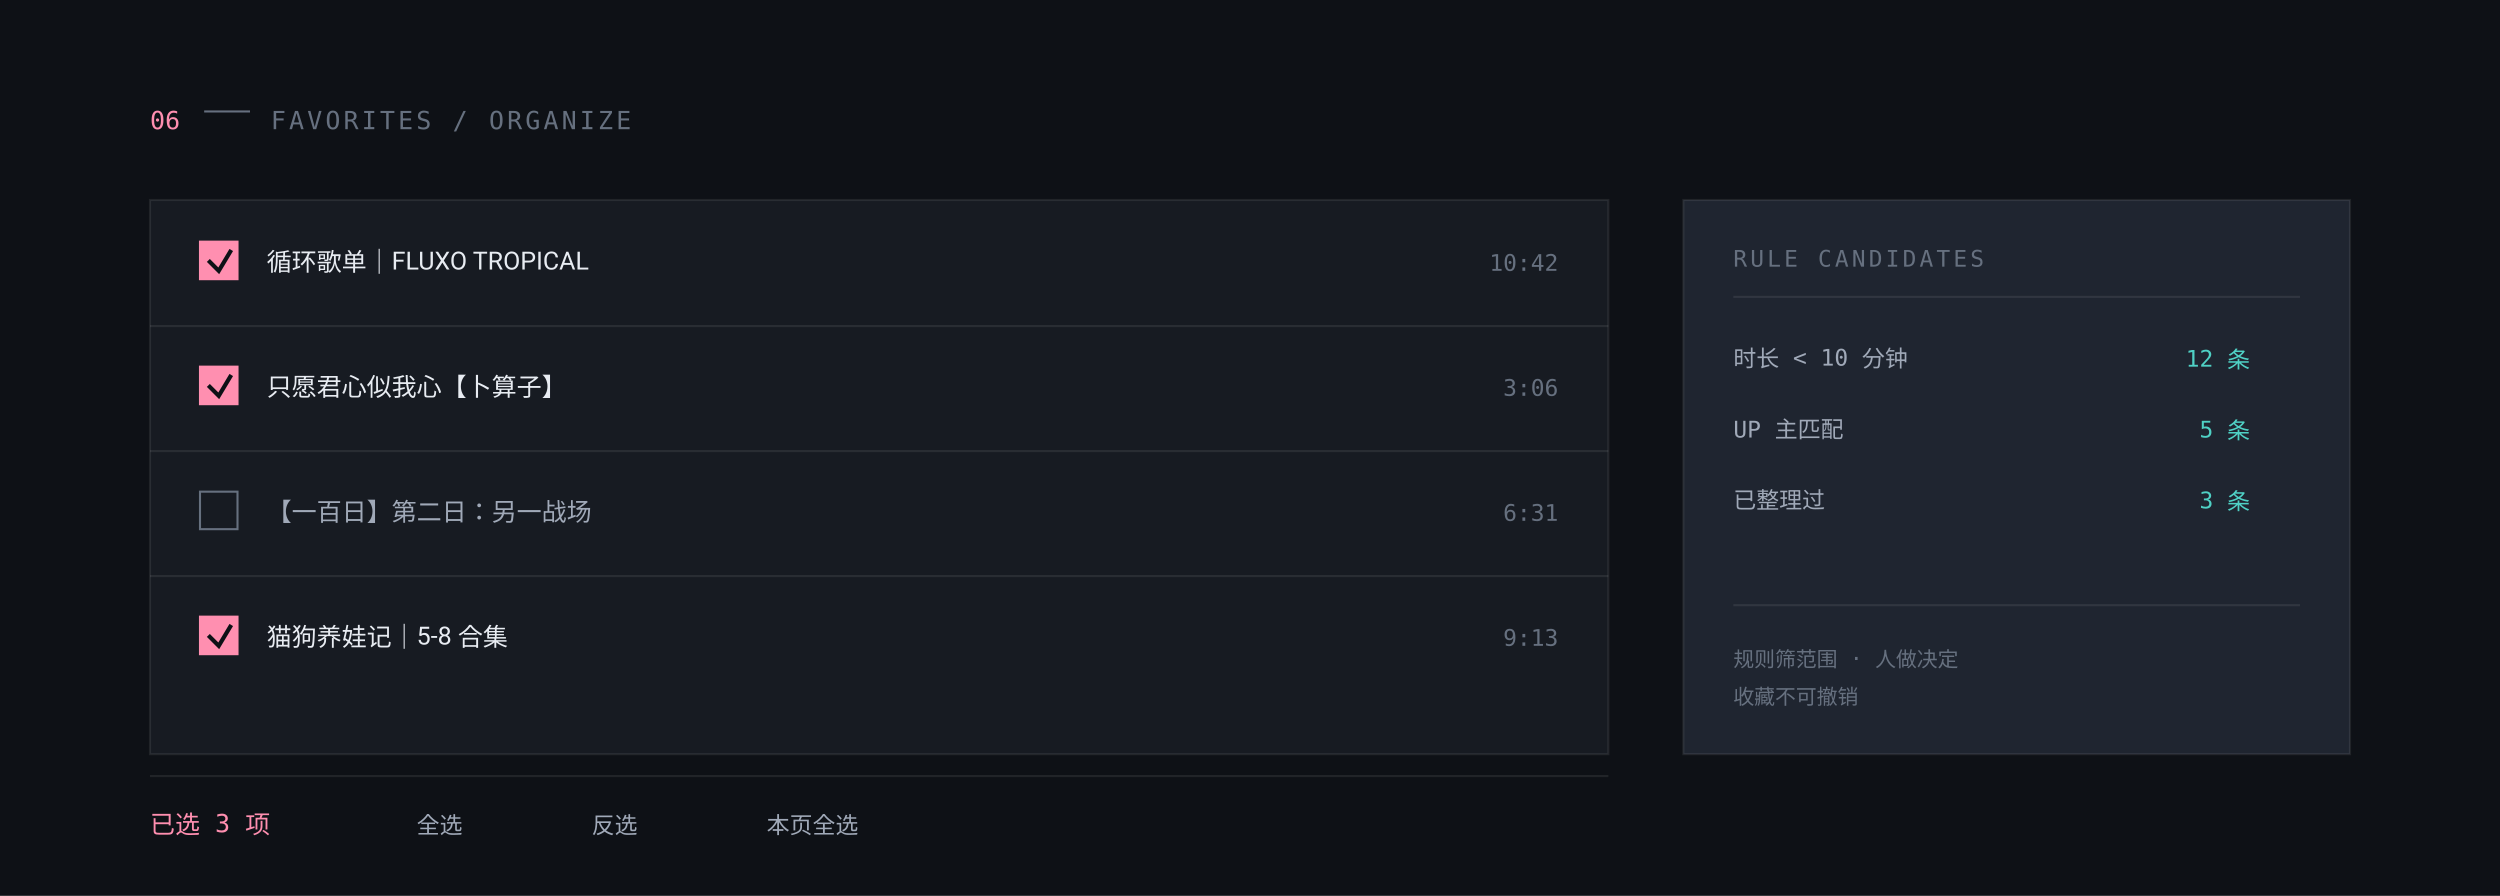
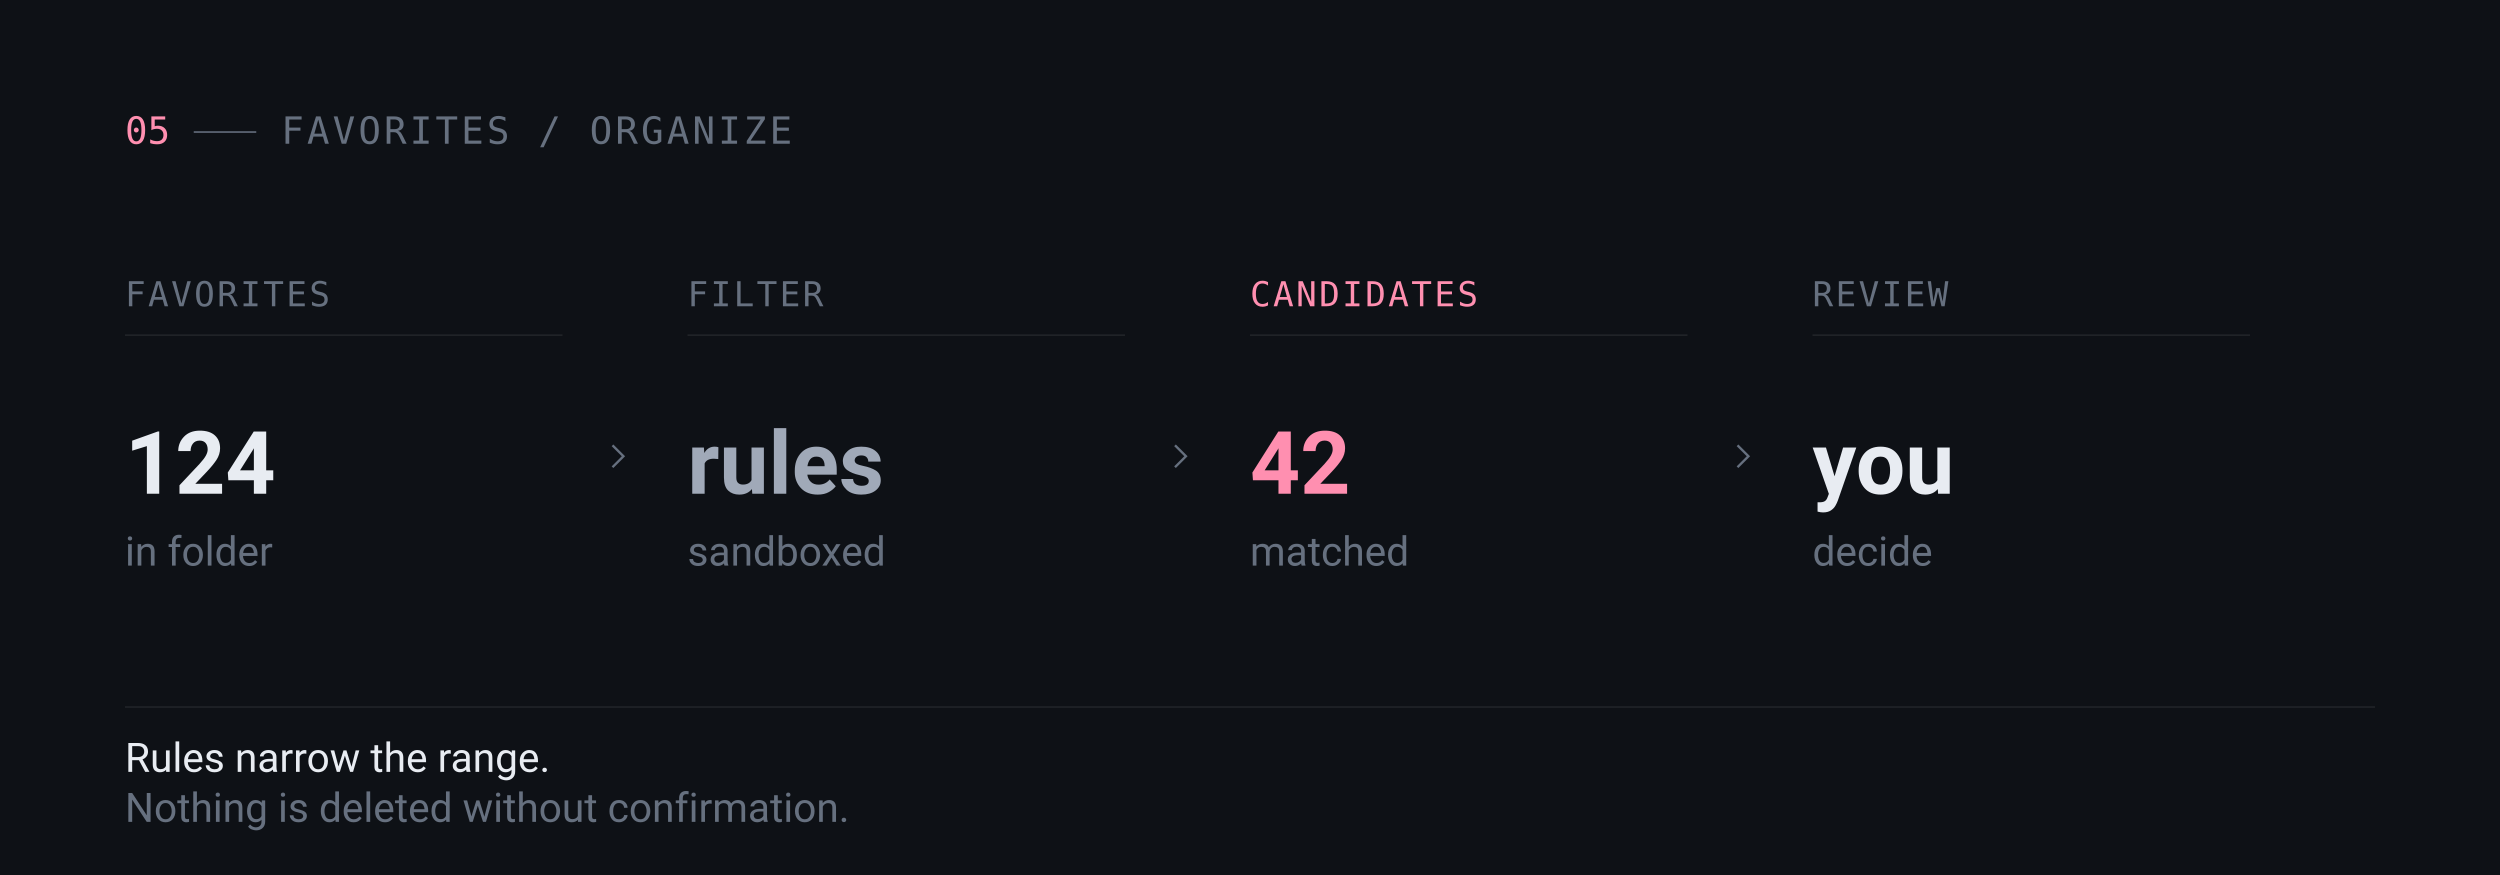
- <svg xmlns="http://www.w3.org/2000/svg" viewBox="0 0 1200 430" width="1200" height="430" role="img" aria-label="收藏批量整理：多选、全选反选、批量移动与取消收藏，破坏性操作需确认">
-   <defs>
-     <linearGradient id="fadeR" x1="0" y1="0" x2="1" y2="0">
-       <stop offset="0" stop-color="#0E1116" stop-opacity="0" />
-       <stop offset="1" stop-color="#0E1116" stop-opacity="1" />
-     </linearGradient>
-     <radialGradient id="glow" cx="50%" cy="50%" r="50%">
-       <stop offset="0" stop-color="#FF8FB0" stop-opacity="0.10" />
-       <stop offset="1" stop-color="#FF8FB0" stop-opacity="0" />
-     </radialGradient>
-   </defs>
-   <rect width="1200" height="430" fill="#0E1116" />
-   <text x="72" y="62" fill="#FF8FB0" font-family="ui-monospace,SFMono-Regular,Menlo,Consolas,monospace" font-size="12" font-weight="500" text-anchor="start" letter-spacing="0">06</text>
-   <rect x="98" y="53" width="22" height="1" fill="#66707F" />
-   <text x="130" y="62" fill="#66707F" font-family="ui-monospace,SFMono-Regular,Menlo,Consolas,monospace" font-size="12" font-weight="500" text-anchor="start" letter-spacing="1.5">FAVORITES / ORGANIZE</text>
-   <rect x="72" y="96" width="700" height="266" fill="#171B22" stroke="#ffffff14" />
-   <rect x="96" y="116" width="18" height="18" fill="#FF8FB0" stroke="#FF8FB0" />
-   <polyline points="100,125 105,130 111,120" fill="none" stroke="#0E1116" stroke-width="2" />
-   <text x="128" y="130" fill="#E8ECF2" font-family="-apple-system,BlinkMacSystemFont,'Segoe UI',Roboto,Helvetica,Arial,sans-serif" font-size="12" font-weight="400" text-anchor="start" letter-spacing="0">循环歌单｜FLUXO TROPICAL</text>
-   <text x="748" y="130" fill="#66707F" font-family="ui-monospace,SFMono-Regular,Menlo,Consolas,monospace" font-size="11" font-weight="500" text-anchor="end" letter-spacing="0">10:42</text>
-   <rect x="72" y="156" width="700" height="1" fill="#ffffff14" />
-   <rect x="96" y="176" width="18" height="18" fill="#FF8FB0" stroke="#FF8FB0" />
-   <polyline points="100,185 105,190 111,180" fill="none" stroke="#0E1116" stroke-width="2" />
-   <text x="128" y="190" fill="#E8ECF2" font-family="-apple-system,BlinkMacSystemFont,'Segoe UI',Roboto,Helvetica,Arial,sans-serif" font-size="12" font-weight="400" text-anchor="start" letter-spacing="0">只愿君心似我心【卜算子】</text>
-   <text x="748" y="190" fill="#66707F" font-family="ui-monospace,SFMono-Regular,Menlo,Consolas,monospace" font-size="11" font-weight="500" text-anchor="end" letter-spacing="0">3:06</text>
-   <rect x="72" y="216" width="700" height="1" fill="#ffffff14" />
-   <rect x="96" y="236" width="18" height="18" fill="none" stroke="#66707F" />
-   <text x="128" y="250" fill="#A0A9B8" font-family="-apple-system,BlinkMacSystemFont,'Segoe UI',Roboto,Helvetica,Arial,sans-serif" font-size="12" font-weight="400" text-anchor="start" letter-spacing="0">【一百日】第二日：另一战场</text>
-   <text x="748" y="250" fill="#66707F" font-family="ui-monospace,SFMono-Regular,Menlo,Consolas,monospace" font-size="11" font-weight="500" text-anchor="end" letter-spacing="0">6:31</text>
-   <rect x="72" y="276" width="700" height="1" fill="#ffffff14" />
-   <rect x="96" y="296" width="18" height="18" fill="#FF8FB0" stroke="#FF8FB0" />
-   <polyline points="100,305 105,310 111,300" fill="none" stroke="#0E1116" stroke-width="2" />
-   <text x="128" y="310" fill="#E8ECF2" font-family="-apple-system,BlinkMacSystemFont,'Segoe UI',Roboto,Helvetica,Arial,sans-serif" font-size="12" font-weight="400" text-anchor="start" letter-spacing="0">猫狗养娃记｜5-8 合集</text>
-   <text x="748" y="310" fill="#66707F" font-family="ui-monospace,SFMono-Regular,Menlo,Consolas,monospace" font-size="11" font-weight="500" text-anchor="end" letter-spacing="0">9:13</text>
-   <rect x="72" y="372" width="700" height="1" fill="#ffffff14" />
-   <text x="72" y="400" fill="#FF8FB0" font-family="ui-monospace,SFMono-Regular,Menlo,Consolas,monospace" font-size="12" font-weight="500" text-anchor="start" letter-spacing="0">已选 3 项</text>
-   <text x="200" y="400" fill="#A0A9B8" font-family="ui-monospace,SFMono-Regular,Menlo,Consolas,monospace" font-size="11" font-weight="400" text-anchor="start" letter-spacing="0">全选</text>
-   <text x="284" y="400" fill="#A0A9B8" font-family="ui-monospace,SFMono-Regular,Menlo,Consolas,monospace" font-size="11" font-weight="400" text-anchor="start" letter-spacing="0">反选</text>
-   <text x="368" y="400" fill="#A0A9B8" font-family="ui-monospace,SFMono-Regular,Menlo,Consolas,monospace" font-size="11" font-weight="400" text-anchor="start" letter-spacing="0">本页全选</text>
-   <rect x="808" y="96" width="320" height="266" fill="#1F2530" stroke="#ffffff14" />
-   <text x="832" y="128" fill="#66707F" font-family="ui-monospace,SFMono-Regular,Menlo,Consolas,monospace" font-size="11" font-weight="500" text-anchor="start" letter-spacing="1.5">RULE CANDIDATES</text>
-   <rect x="832" y="142" width="272" height="1" fill="#ffffff14" />
-   <text x="832" y="176" fill="#A0A9B8" font-family="ui-monospace,SFMono-Regular,Menlo,Consolas,monospace" font-size="11" font-weight="400" text-anchor="start" letter-spacing="0">时长 &lt; 10 分钟</text>
-   <text x="1080" y="176" fill="#4FD1C5" font-family="ui-monospace,SFMono-Regular,Menlo,Consolas,monospace" font-size="11" font-weight="500" text-anchor="end" letter-spacing="0">12 条</text>
-   <text x="832" y="210" fill="#A0A9B8" font-family="ui-monospace,SFMono-Regular,Menlo,Consolas,monospace" font-size="11" font-weight="400" text-anchor="start" letter-spacing="0">UP 主匹配</text>
-   <text x="1080" y="210" fill="#4FD1C5" font-family="ui-monospace,SFMono-Regular,Menlo,Consolas,monospace" font-size="11" font-weight="500" text-anchor="end" letter-spacing="0">5 条</text>
-   <text x="832" y="244" fill="#A0A9B8" font-family="ui-monospace,SFMono-Regular,Menlo,Consolas,monospace" font-size="11" font-weight="400" text-anchor="start" letter-spacing="0">已整理过</text>
-   <text x="1080" y="244" fill="#4FD1C5" font-family="ui-monospace,SFMono-Regular,Menlo,Consolas,monospace" font-size="11" font-weight="500" text-anchor="end" letter-spacing="0">3 条</text>
-   <rect x="832" y="290" width="272" height="1" fill="#ffffff14" />
-   <text x="832" y="320" fill="#66707F" font-family="ui-monospace,SFMono-Regular,Menlo,Consolas,monospace" font-size="10" font-weight="400" text-anchor="start" letter-spacing="0">规则筛范围 · 人做决定</text>
-   <text x="832" y="338" fill="#66707F" font-family="ui-monospace,SFMono-Regular,Menlo,Consolas,monospace" font-size="10" font-weight="400" text-anchor="start" letter-spacing="0">收藏不可撤销</text>
+ <svg xmlns="http://www.w3.org/2000/svg" viewBox="0 0 1600 560" width="1600" height="560" role="img" aria-labelledby="ttl dsc">
+   <defs />
+   <rect width="1600" height="560" fill="#0E1116" />
+   <text x="80" y="92" fill="#FF8FB0" font-family="ui-monospace,SFMono-Regular,Menlo,Consolas,monospace" font-size="24" font-weight="500" text-anchor="start" letter-spacing="0">05</text>
+   <rect x="124" y="84" width="40" height="1" fill="#66707F" />
+   <text x="180" y="92" fill="#66707F" font-family="ui-monospace,SFMono-Regular,Menlo,Consolas,monospace" font-size="24" font-weight="500" text-anchor="start" letter-spacing="2">FAVORITES / ORGANIZE</text>
+   <text x="80" y="196" fill="#66707F" font-family="ui-monospace,SFMono-Regular,Menlo,Consolas,monospace" font-size="22" font-weight="500" text-anchor="start" letter-spacing="1.5">FAVORITES</text>
+   <rect x="80" y="214" width="280" height="1" fill="#ffffff14" />
+   <text x="80" y="316" fill="#E8ECF2" font-family="-apple-system,BlinkMacSystemFont,Segoe UI,Roboto,Helvetica,Arial,sans-serif" font-size="56" font-weight="600" text-anchor="start" letter-spacing="0">124</text>
+   <text x="80" y="362" fill="#66707F" font-family="-apple-system,BlinkMacSystemFont,Segoe UI,Roboto,Helvetica,Arial,sans-serif" font-size="26" font-weight="400" text-anchor="start" letter-spacing="0">in folder</text>
+   <path d="M392 285 L399 292 L392 299" fill="none" stroke="#66707F" stroke-width="1.5" />
+   <text x="440" y="196" fill="#66707F" font-family="ui-monospace,SFMono-Regular,Menlo,Consolas,monospace" font-size="22" font-weight="500" text-anchor="start" letter-spacing="1.5">FILTER</text>
+   <rect x="440" y="214" width="280" height="1" fill="#ffffff14" />
+   <text x="440" y="316" fill="#A0A9B8" font-family="-apple-system,BlinkMacSystemFont,Segoe UI,Roboto,Helvetica,Arial,sans-serif" font-size="56" font-weight="600" text-anchor="start" letter-spacing="0">rules</text>
+   <text x="440" y="362" fill="#66707F" font-family="-apple-system,BlinkMacSystemFont,Segoe UI,Roboto,Helvetica,Arial,sans-serif" font-size="26" font-weight="400" text-anchor="start" letter-spacing="0">sandboxed</text>
+   <path d="M752 285 L759 292 L752 299" fill="none" stroke="#66707F" stroke-width="1.5" />
+   <text x="800" y="196" fill="#FF8FB0" font-family="ui-monospace,SFMono-Regular,Menlo,Consolas,monospace" font-size="22" font-weight="500" text-anchor="start" letter-spacing="1.5">CANDIDATES</text>
+   <rect x="800" y="214" width="280" height="1" fill="#ffffff14" />
+   <text x="800" y="316" fill="#FF8FB0" font-family="-apple-system,BlinkMacSystemFont,Segoe UI,Roboto,Helvetica,Arial,sans-serif" font-size="56" font-weight="600" text-anchor="start" letter-spacing="0">42</text>
+   <text x="800" y="362" fill="#66707F" font-family="-apple-system,BlinkMacSystemFont,Segoe UI,Roboto,Helvetica,Arial,sans-serif" font-size="26" font-weight="400" text-anchor="start" letter-spacing="0">matched</text>
+   <path d="M1112 285 L1119 292 L1112 299" fill="none" stroke="#66707F" stroke-width="1.5" />
+   <text x="1160" y="196" fill="#66707F" font-family="ui-monospace,SFMono-Regular,Menlo,Consolas,monospace" font-size="22" font-weight="500" text-anchor="start" letter-spacing="1.5">REVIEW</text>
+   <rect x="1160" y="214" width="280" height="1" fill="#ffffff14" />
+   <text x="1160" y="316" fill="#E8ECF2" font-family="-apple-system,BlinkMacSystemFont,Segoe UI,Roboto,Helvetica,Arial,sans-serif" font-size="56" font-weight="600" text-anchor="start" letter-spacing="0">you</text>
+   <text x="1160" y="362" fill="#66707F" font-family="-apple-system,BlinkMacSystemFont,Segoe UI,Roboto,Helvetica,Arial,sans-serif" font-size="26" font-weight="400" text-anchor="start" letter-spacing="0">decide</text>
+   <rect x="80" y="452" width="1440" height="1" fill="#ffffff14" />
+   <text x="80" y="494" fill="#E8ECF2" font-family="-apple-system,BlinkMacSystemFont,Segoe UI,Roboto,Helvetica,Arial,sans-serif" font-size="26" font-weight="400" text-anchor="start" letter-spacing="0">Rules narrow the range.</text>
+   <text x="80" y="526" fill="#66707F" font-family="-apple-system,BlinkMacSystemFont,Segoe UI,Roboto,Helvetica,Arial,sans-serif" font-size="26" font-weight="400" text-anchor="start" letter-spacing="0">Nothing is deleted without confirmation.</text>
</svg>
